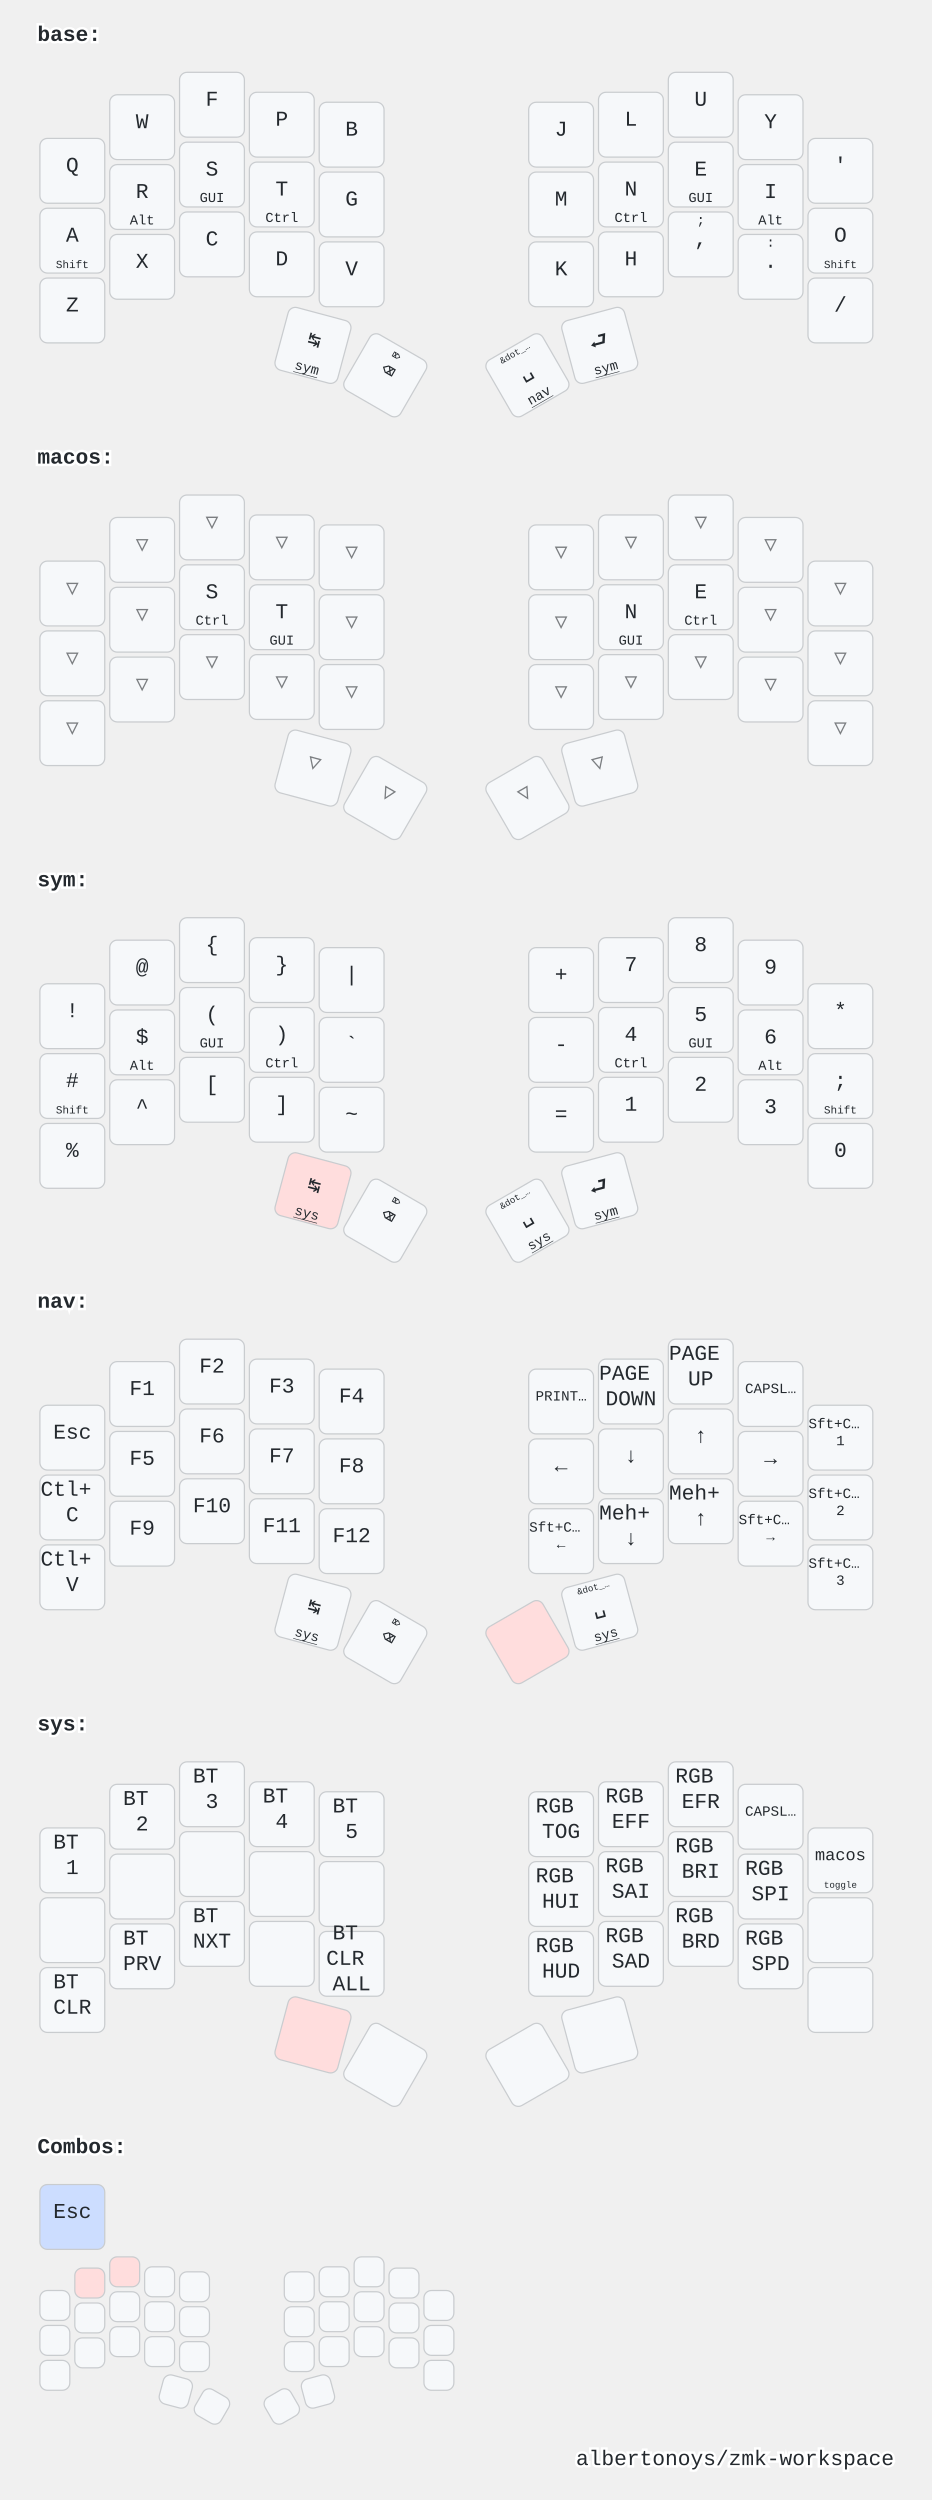
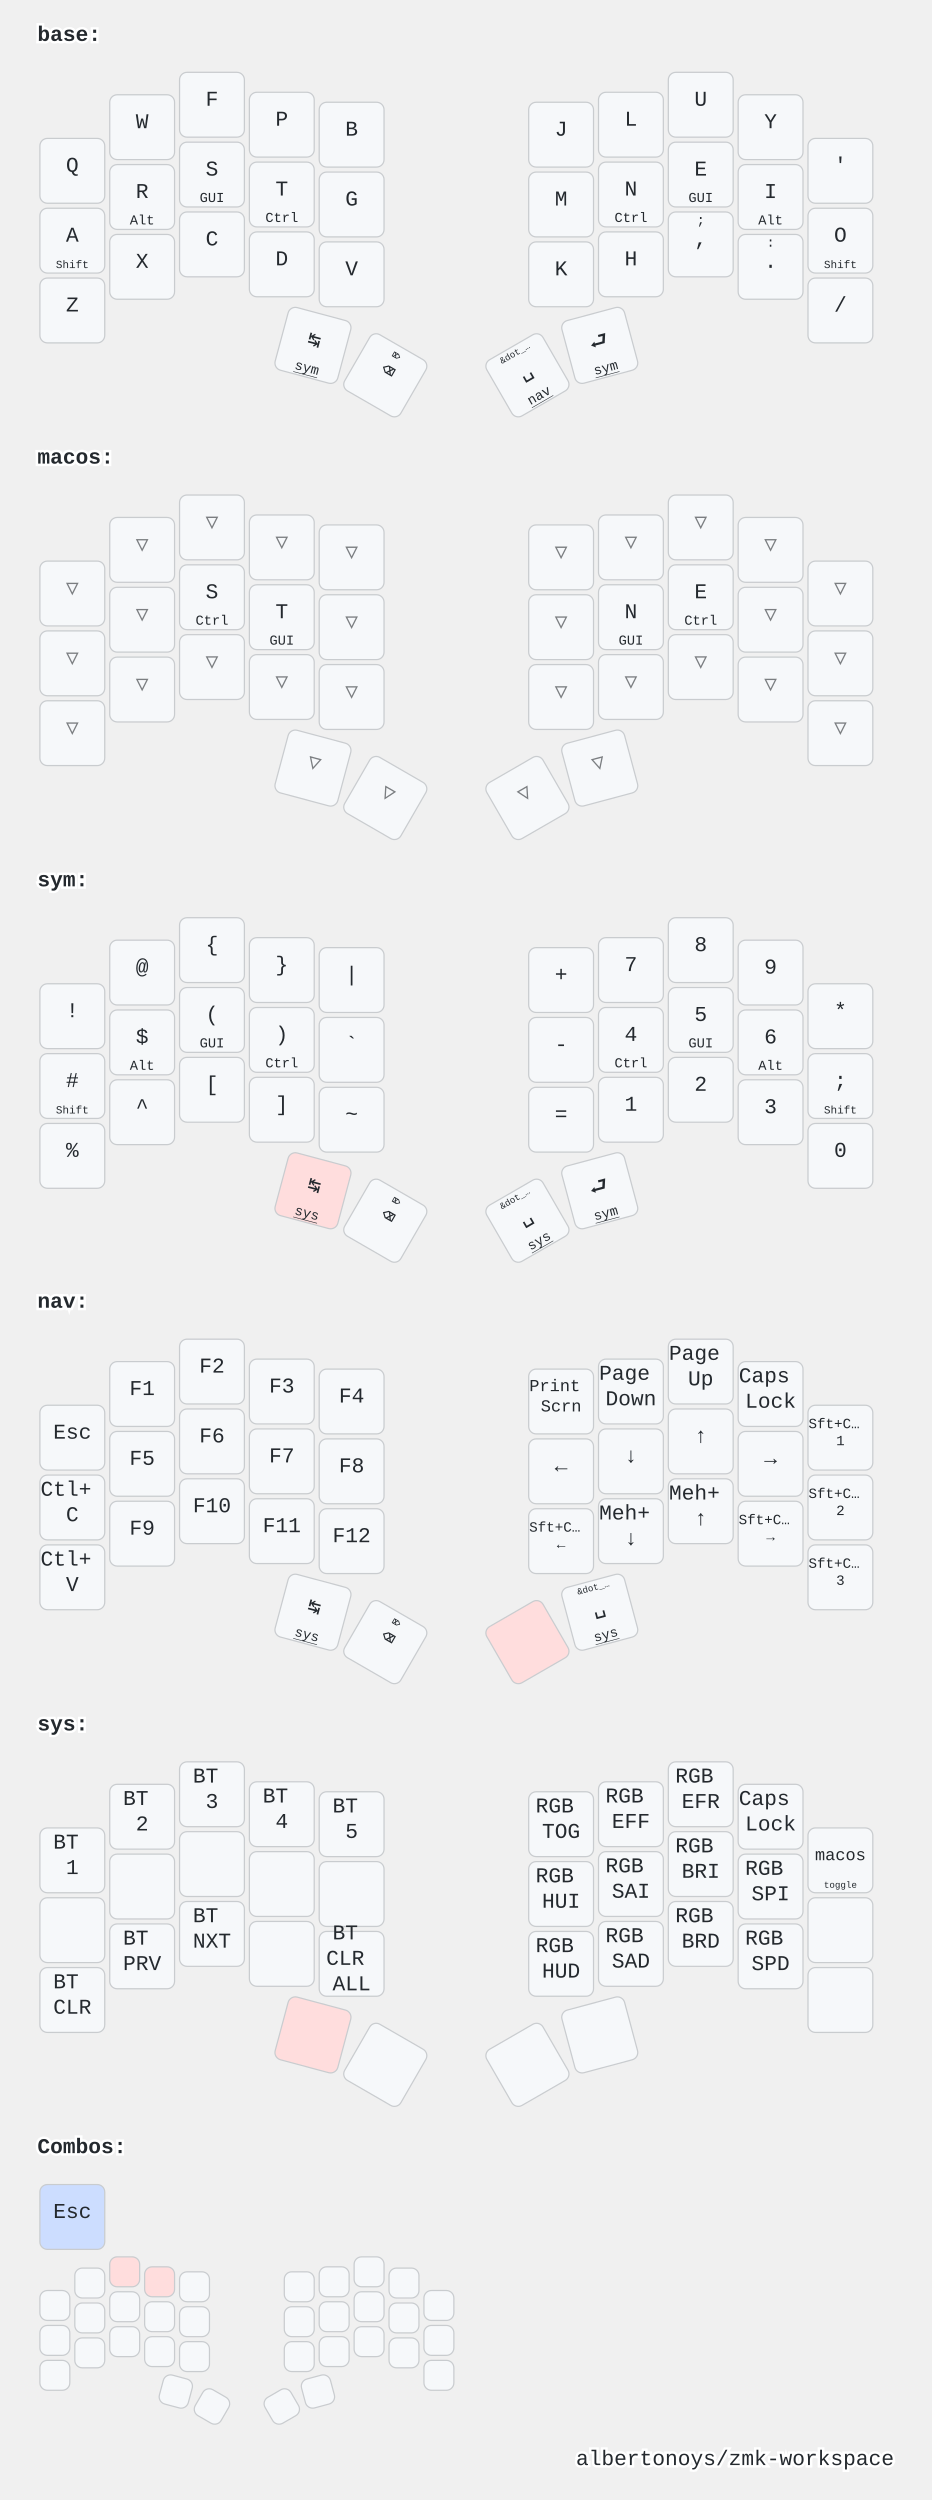
<svg xmlns="http://www.w3.org/2000/svg" width="747" height="2005" viewBox="0 0 747 2005" class="keymap">
  <style>/* inherit to force styles through use tags */
svg path {
    fill: inherit;
}

/* font and background color specifications */
svg.keymap {
    font-family: SFMono-Regular,Consolas,Liberation Mono,Menlo,monospace;
    font-size: 14px;
    font-kerning: normal;
    text-rendering: optimizeLegibility;
    fill: #24292e;
}

/* default key styling */
rect.key {
    fill: #f6f8fa;
}

rect.key, rect.combo {
    stroke: #c9cccf;
    stroke-width: 1;
}

/* default key side styling, only used is draw_key_sides is set */
rect.side {
    filter: brightness(90%);
}

/* color accent for combo boxes */
rect.combo, rect.combo-separate {
    fill: #cdf;
}

/* color accent for held keys */
rect.held, rect.combo.held {
    fill: #fdd;
}

/* color accent for ghost (optional) keys */
rect.ghost, rect.combo.ghost {
    stroke-dasharray: 4, 4;
    stroke-width: 2;
}

text {
    text-anchor: middle;
    dominant-baseline: middle;
}

/* styling for layer labels */
text.label {
    font-weight: bold;
    text-anchor: start;
    stroke: white;
    stroke-width: 4;
    paint-order: stroke;
}

/* styling for optional footer */
text.footer {
    text-anchor: end;
    dominant-baseline: auto;
    stroke: white;
    stroke-width: 4;
    paint-order: stroke;
}

/* styling for combo tap, and key hold/shifted label text */
text.combo, text.hold, text.shifted {
    font-size: 11px;
}

text.hold {
    text-anchor: middle;
    dominant-baseline: auto;
}

text.shifted {
    text-anchor: middle;
    dominant-baseline: hanging;
}

text.layer-activator {
    text-decoration: underline;
}

/* styling for hold/shifted label text in combo box */
text.combo.hold, text.combo.shifted {
    font-size: 8px;
}

/* lighter symbol for transparent keys */
text.trans {
    fill: #7b7e81;
}

/* styling for combo dendrons */
path.combo {
    stroke-width: 1;
    stroke: gray;
    fill: none;
}

/* Start Tabler Icons Cleanup */
/* cannot use height/width with glyphs */
.icon-tabler &gt; path {
    fill: inherit;
    stroke: inherit;
    stroke-width: 2;
}
/* hide tabler's default box */
.icon-tabler &gt; path[stroke="none"][fill="none"] {
    visibility: hidden;
}
/* End Tabler Icons Cleanup */

svg.keymap{font-size: 17px;}</style>
  <g transform="translate(30, 0)" class="layer-base">
    <text x="0" y="28" class="label" id="base">base:</text>
    <g transform="translate(0, 56)">
      <g transform="translate(28, 81)" class="key keypos-0">
        <rect rx="6" ry="6" x="-26" y="-26" width="52" height="52" class="key" />
        <text x="0" y="-4" class="key tap">Q</text>
      </g>
      <g transform="translate(84, 46)" class="key keypos-1">
        <rect rx="6" ry="6" x="-26" y="-26" width="52" height="52" class="key" />
        <text x="0" y="-4" class="key tap">W</text>
      </g>
      <g transform="translate(140, 28)" class="key keypos-2">
        <rect rx="6" ry="6" x="-26" y="-26" width="52" height="52" class="key" />
        <text x="0" y="-4" class="key tap">F</text>
      </g>
      <g transform="translate(196, 44)" class="key keypos-3">
        <rect rx="6" ry="6" x="-26" y="-26" width="52" height="52" class="key" />
        <text x="0" y="-4" class="key tap">P</text>
      </g>
      <g transform="translate(252, 52)" class="key keypos-4">
        <rect rx="6" ry="6" x="-26" y="-26" width="52" height="52" class="key" />
        <text x="0" y="-4" class="key tap">B</text>
      </g>
      <g transform="translate(420, 52)" class="key keypos-5">
        <rect rx="6" ry="6" x="-26" y="-26" width="52" height="52" class="key" />
        <text x="0" y="-4" class="key tap">J</text>
      </g>
      <g transform="translate(476, 44)" class="key keypos-6">
        <rect rx="6" ry="6" x="-26" y="-26" width="52" height="52" class="key" />
        <text x="0" y="-4" class="key tap">L</text>
      </g>
      <g transform="translate(532, 28)" class="key keypos-7">
        <rect rx="6" ry="6" x="-26" y="-26" width="52" height="52" class="key" />
        <text x="0" y="-4" class="key tap">U</text>
      </g>
      <g transform="translate(588, 46)" class="key keypos-8">
        <rect rx="6" ry="6" x="-26" y="-26" width="52" height="52" class="key" />
        <text x="0" y="-4" class="key tap">Y</text>
      </g>
      <g transform="translate(644, 81)" class="key keypos-9">
        <rect rx="6" ry="6" x="-26" y="-26" width="52" height="52" class="key" />
        <text x="0" y="-4" class="key tap">'</text>
      </g>
      <g transform="translate(28, 137)" class="key keypos-10">
        <rect rx="6" ry="6" x="-26" y="-26" width="52" height="52" class="key" />
        <text x="0" y="-4" class="key tap">A</text>
        <text x="0" y="22" class="key hold">
          <tspan style="font-size: 80%">Shift</tspan>
        </text>
      </g>
      <g transform="translate(84, 102)" class="key keypos-11">
        <rect rx="6" ry="6" x="-26" y="-26" width="52" height="52" class="key" />
        <text x="0" y="-4" class="key tap">R</text>
        <text x="0" y="22" class="key hold">Alt</text>
      </g>
      <g transform="translate(140, 84)" class="key keypos-12">
        <rect rx="6" ry="6" x="-26" y="-26" width="52" height="52" class="key" />
        <text x="0" y="-4" class="key tap">S</text>
        <text x="0" y="22" class="key hold">GUI</text>
      </g>
      <g transform="translate(196, 100)" class="key keypos-13">
        <rect rx="6" ry="6" x="-26" y="-26" width="52" height="52" class="key" />
        <text x="0" y="-4" class="key tap">T</text>
        <text x="0" y="22" class="key hold">Ctrl</text>
      </g>
      <g transform="translate(252, 108)" class="key keypos-14">
        <rect rx="6" ry="6" x="-26" y="-26" width="52" height="52" class="key" />
        <text x="0" y="-4" class="key tap">G</text>
      </g>
      <g transform="translate(420, 108)" class="key keypos-15">
        <rect rx="6" ry="6" x="-26" y="-26" width="52" height="52" class="key" />
        <text x="0" y="-4" class="key tap">M</text>
      </g>
      <g transform="translate(476, 100)" class="key keypos-16">
        <rect rx="6" ry="6" x="-26" y="-26" width="52" height="52" class="key" />
        <text x="0" y="-4" class="key tap">N</text>
        <text x="0" y="22" class="key hold">Ctrl</text>
      </g>
      <g transform="translate(532, 84)" class="key keypos-17">
        <rect rx="6" ry="6" x="-26" y="-26" width="52" height="52" class="key" />
        <text x="0" y="-4" class="key tap">E</text>
        <text x="0" y="22" class="key hold">GUI</text>
      </g>
      <g transform="translate(588, 102)" class="key keypos-18">
        <rect rx="6" ry="6" x="-26" y="-26" width="52" height="52" class="key" />
        <text x="0" y="-4" class="key tap">I</text>
        <text x="0" y="22" class="key hold">Alt</text>
      </g>
      <g transform="translate(644, 137)" class="key keypos-19">
        <rect rx="6" ry="6" x="-26" y="-26" width="52" height="52" class="key" />
        <text x="0" y="-4" class="key tap">O</text>
        <text x="0" y="22" class="key hold">
          <tspan style="font-size: 80%">Shift</tspan>
        </text>
      </g>
      <g transform="translate(28, 193)" class="key keypos-20">
        <rect rx="6" ry="6" x="-26" y="-26" width="52" height="52" class="key" />
        <text x="0" y="-4" class="key tap">Z</text>
      </g>
      <g transform="translate(84, 158)" class="key keypos-21">
        <rect rx="6" ry="6" x="-26" y="-26" width="52" height="52" class="key" />
        <text x="0" y="-4" class="key tap">X</text>
      </g>
      <g transform="translate(140, 140)" class="key keypos-22">
        <rect rx="6" ry="6" x="-26" y="-26" width="52" height="52" class="key" />
        <text x="0" y="-4" class="key tap">C</text>
      </g>
      <g transform="translate(196, 156)" class="key keypos-23">
        <rect rx="6" ry="6" x="-26" y="-26" width="52" height="52" class="key" />
        <text x="0" y="-4" class="key tap">D</text>
      </g>
      <g transform="translate(252, 164)" class="key keypos-24">
        <rect rx="6" ry="6" x="-26" y="-26" width="52" height="52" class="key" />
        <text x="0" y="-4" class="key tap">V</text>
      </g>
      <g transform="translate(420, 164)" class="key keypos-25">
        <rect rx="6" ry="6" x="-26" y="-26" width="52" height="52" class="key" />
        <text x="0" y="-4" class="key tap">K</text>
      </g>
      <g transform="translate(476, 156)" class="key keypos-26">
        <rect rx="6" ry="6" x="-26" y="-26" width="52" height="52" class="key" />
        <text x="0" y="-4" class="key tap">H</text>
      </g>
      <g transform="translate(532, 140)" class="key keypos-27">
        <rect rx="6" ry="6" x="-26" y="-26" width="52" height="52" class="key" />
        <text x="0" y="-4" class="key tap">,</text>
        <text x="0" y="-22" class="key shifted">;</text>
      </g>
      <g transform="translate(588, 158)" class="key keypos-28">
        <rect rx="6" ry="6" x="-26" y="-26" width="52" height="52" class="key" />
        <text x="0" y="-4" class="key tap">.</text>
        <text x="0" y="-22" class="key shifted">:</text>
      </g>
      <g transform="translate(644, 193)" class="key keypos-29">
        <rect rx="6" ry="6" x="-26" y="-26" width="52" height="52" class="key" />
        <text x="0" y="-4" class="key tap">/</text>
      </g>
      <g transform="translate(221, 221) rotate(15.0)" class="key keypos-30">
        <rect rx="6" ry="6" x="-26" y="-26" width="52" height="52" class="key" />
        <text x="0" y="-4" class="key tap">↹</text>
        <a href="#sym">
          <text x="0" y="22" class="key hold layer-activator">sym</text>
        </a>
      </g>
      <g transform="translate(279, 245) rotate(30.0)" class="key keypos-31">
        <rect rx="6" ry="6" x="-26" y="-26" width="52" height="52" class="key" />
        <text x="0" y="-4" class="key tap">⌫</text>
        <text x="0" y="-22" class="key shifted">⌦</text>
      </g>
      <g transform="translate(393, 245) rotate(-30.0)" class="key keypos-32">
        <rect rx="6" ry="6" x="-26" y="-26" width="52" height="52" class="key" />
        <text x="0" y="-4" class="key tap">␣</text>
        <a href="#nav">
          <text x="0" y="22" class="key hold layer-activator">nav</text>
        </a>
        <text x="0" y="-22" class="key shifted">
          <tspan style="font-size: 67%">&amp;dot_…</tspan>
        </text>
      </g>
      <g transform="translate(451, 221) rotate(-15.0)" class="key keypos-33">
        <rect rx="6" ry="6" x="-26" y="-26" width="52" height="52" class="key" />
        <text x="0" y="-4" class="key tap">⮐</text>
        <a href="#sym">
          <text x="0" y="22" class="key hold layer-activator">sym</text>
        </a>
      </g>
    </g>
  </g>
  <g transform="translate(30, 339)" class="layer-macos">
    <text x="0" y="28" class="label" id="macos">macos:</text>
    <g transform="translate(0, 56)">
      <g transform="translate(28, 81)" class="key trans keypos-0">
        <rect rx="6" ry="6" x="-26" y="-26" width="52" height="52" class="key trans" />
        <text x="0" y="-4" class="key trans tap">▽</text>
      </g>
      <g transform="translate(84, 46)" class="key trans keypos-1">
        <rect rx="6" ry="6" x="-26" y="-26" width="52" height="52" class="key trans" />
        <text x="0" y="-4" class="key trans tap">▽</text>
      </g>
      <g transform="translate(140, 28)" class="key trans keypos-2">
        <rect rx="6" ry="6" x="-26" y="-26" width="52" height="52" class="key trans" />
        <text x="0" y="-4" class="key trans tap">▽</text>
      </g>
      <g transform="translate(196, 44)" class="key trans keypos-3">
        <rect rx="6" ry="6" x="-26" y="-26" width="52" height="52" class="key trans" />
        <text x="0" y="-4" class="key trans tap">▽</text>
      </g>
      <g transform="translate(252, 52)" class="key trans keypos-4">
        <rect rx="6" ry="6" x="-26" y="-26" width="52" height="52" class="key trans" />
        <text x="0" y="-4" class="key trans tap">▽</text>
      </g>
      <g transform="translate(420, 52)" class="key trans keypos-5">
        <rect rx="6" ry="6" x="-26" y="-26" width="52" height="52" class="key trans" />
        <text x="0" y="-4" class="key trans tap">▽</text>
      </g>
      <g transform="translate(476, 44)" class="key trans keypos-6">
        <rect rx="6" ry="6" x="-26" y="-26" width="52" height="52" class="key trans" />
        <text x="0" y="-4" class="key trans tap">▽</text>
      </g>
      <g transform="translate(532, 28)" class="key trans keypos-7">
        <rect rx="6" ry="6" x="-26" y="-26" width="52" height="52" class="key trans" />
        <text x="0" y="-4" class="key trans tap">▽</text>
      </g>
      <g transform="translate(588, 46)" class="key trans keypos-8">
        <rect rx="6" ry="6" x="-26" y="-26" width="52" height="52" class="key trans" />
        <text x="0" y="-4" class="key trans tap">▽</text>
      </g>
      <g transform="translate(644, 81)" class="key trans keypos-9">
        <rect rx="6" ry="6" x="-26" y="-26" width="52" height="52" class="key trans" />
        <text x="0" y="-4" class="key trans tap">▽</text>
      </g>
      <g transform="translate(28, 137)" class="key trans keypos-10">
        <rect rx="6" ry="6" x="-26" y="-26" width="52" height="52" class="key trans" />
        <text x="0" y="-4" class="key trans tap">▽</text>
      </g>
      <g transform="translate(84, 102)" class="key trans keypos-11">
        <rect rx="6" ry="6" x="-26" y="-26" width="52" height="52" class="key trans" />
        <text x="0" y="-4" class="key trans tap">▽</text>
      </g>
      <g transform="translate(140, 84)" class="key keypos-12">
        <rect rx="6" ry="6" x="-26" y="-26" width="52" height="52" class="key" />
        <text x="0" y="-4" class="key tap">S</text>
        <text x="0" y="22" class="key hold">Ctrl</text>
      </g>
      <g transform="translate(196, 100)" class="key keypos-13">
        <rect rx="6" ry="6" x="-26" y="-26" width="52" height="52" class="key" />
        <text x="0" y="-4" class="key tap">T</text>
        <text x="0" y="22" class="key hold">GUI</text>
      </g>
      <g transform="translate(252, 108)" class="key trans keypos-14">
        <rect rx="6" ry="6" x="-26" y="-26" width="52" height="52" class="key trans" />
        <text x="0" y="-4" class="key trans tap">▽</text>
      </g>
      <g transform="translate(420, 108)" class="key trans keypos-15">
        <rect rx="6" ry="6" x="-26" y="-26" width="52" height="52" class="key trans" />
        <text x="0" y="-4" class="key trans tap">▽</text>
      </g>
      <g transform="translate(476, 100)" class="key keypos-16">
        <rect rx="6" ry="6" x="-26" y="-26" width="52" height="52" class="key" />
        <text x="0" y="-4" class="key tap">N</text>
        <text x="0" y="22" class="key hold">GUI</text>
      </g>
      <g transform="translate(532, 84)" class="key keypos-17">
        <rect rx="6" ry="6" x="-26" y="-26" width="52" height="52" class="key" />
        <text x="0" y="-4" class="key tap">E</text>
        <text x="0" y="22" class="key hold">Ctrl</text>
      </g>
      <g transform="translate(588, 102)" class="key trans keypos-18">
        <rect rx="6" ry="6" x="-26" y="-26" width="52" height="52" class="key trans" />
        <text x="0" y="-4" class="key trans tap">▽</text>
      </g>
      <g transform="translate(644, 137)" class="key trans keypos-19">
        <rect rx="6" ry="6" x="-26" y="-26" width="52" height="52" class="key trans" />
        <text x="0" y="-4" class="key trans tap">▽</text>
      </g>
      <g transform="translate(28, 193)" class="key trans keypos-20">
        <rect rx="6" ry="6" x="-26" y="-26" width="52" height="52" class="key trans" />
        <text x="0" y="-4" class="key trans tap">▽</text>
      </g>
      <g transform="translate(84, 158)" class="key trans keypos-21">
        <rect rx="6" ry="6" x="-26" y="-26" width="52" height="52" class="key trans" />
        <text x="0" y="-4" class="key trans tap">▽</text>
      </g>
      <g transform="translate(140, 140)" class="key trans keypos-22">
        <rect rx="6" ry="6" x="-26" y="-26" width="52" height="52" class="key trans" />
        <text x="0" y="-4" class="key trans tap">▽</text>
      </g>
      <g transform="translate(196, 156)" class="key trans keypos-23">
        <rect rx="6" ry="6" x="-26" y="-26" width="52" height="52" class="key trans" />
        <text x="0" y="-4" class="key trans tap">▽</text>
      </g>
      <g transform="translate(252, 164)" class="key trans keypos-24">
        <rect rx="6" ry="6" x="-26" y="-26" width="52" height="52" class="key trans" />
        <text x="0" y="-4" class="key trans tap">▽</text>
      </g>
      <g transform="translate(420, 164)" class="key trans keypos-25">
        <rect rx="6" ry="6" x="-26" y="-26" width="52" height="52" class="key trans" />
        <text x="0" y="-4" class="key trans tap">▽</text>
      </g>
      <g transform="translate(476, 156)" class="key trans keypos-26">
        <rect rx="6" ry="6" x="-26" y="-26" width="52" height="52" class="key trans" />
        <text x="0" y="-4" class="key trans tap">▽</text>
      </g>
      <g transform="translate(532, 140)" class="key trans keypos-27">
        <rect rx="6" ry="6" x="-26" y="-26" width="52" height="52" class="key trans" />
        <text x="0" y="-4" class="key trans tap">▽</text>
      </g>
      <g transform="translate(588, 158)" class="key trans keypos-28">
        <rect rx="6" ry="6" x="-26" y="-26" width="52" height="52" class="key trans" />
        <text x="0" y="-4" class="key trans tap">▽</text>
      </g>
      <g transform="translate(644, 193)" class="key trans keypos-29">
        <rect rx="6" ry="6" x="-26" y="-26" width="52" height="52" class="key trans" />
        <text x="0" y="-4" class="key trans tap">▽</text>
      </g>
      <g transform="translate(221, 221) rotate(15.0)" class="key trans keypos-30">
        <rect rx="6" ry="6" x="-26" y="-26" width="52" height="52" class="key trans" />
        <text x="0" y="-4" class="key trans tap">▽</text>
      </g>
      <g transform="translate(279, 245) rotate(30.0)" class="key trans keypos-31">
        <rect rx="6" ry="6" x="-26" y="-26" width="52" height="52" class="key trans" />
        <text x="0" y="-4" class="key trans tap">▽</text>
      </g>
      <g transform="translate(393, 245) rotate(-30.0)" class="key trans keypos-32">
        <rect rx="6" ry="6" x="-26" y="-26" width="52" height="52" class="key trans" />
        <text x="0" y="-4" class="key trans tap">▽</text>
      </g>
      <g transform="translate(451, 221) rotate(-15.0)" class="key trans keypos-33">
        <rect rx="6" ry="6" x="-26" y="-26" width="52" height="52" class="key trans" />
        <text x="0" y="-4" class="key trans tap">▽</text>
      </g>
    </g>
  </g>
  <g transform="translate(30, 678)" class="layer-sym">
    <text x="0" y="28" class="label" id="sym">sym:</text>
    <g transform="translate(0, 56)">
      <g transform="translate(28, 81)" class="key keypos-0">
        <rect rx="6" ry="6" x="-26" y="-26" width="52" height="52" class="key" />
        <text x="0" y="-4" class="key tap">!</text>
      </g>
      <g transform="translate(84, 46)" class="key keypos-1">
        <rect rx="6" ry="6" x="-26" y="-26" width="52" height="52" class="key" />
        <text x="0" y="-4" class="key tap">@</text>
      </g>
      <g transform="translate(140, 28)" class="key keypos-2">
        <rect rx="6" ry="6" x="-26" y="-26" width="52" height="52" class="key" />
        <text x="0" y="-4" class="key tap">{</text>
      </g>
      <g transform="translate(196, 44)" class="key keypos-3">
        <rect rx="6" ry="6" x="-26" y="-26" width="52" height="52" class="key" />
        <text x="0" y="-4" class="key tap">}</text>
      </g>
      <g transform="translate(252, 52)" class="key keypos-4">
        <rect rx="6" ry="6" x="-26" y="-26" width="52" height="52" class="key" />
        <text x="0" y="-4" class="key tap">|</text>
      </g>
      <g transform="translate(420, 52)" class="key keypos-5">
        <rect rx="6" ry="6" x="-26" y="-26" width="52" height="52" class="key" />
        <text x="0" y="-4" class="key tap">+</text>
      </g>
      <g transform="translate(476, 44)" class="key keypos-6">
        <rect rx="6" ry="6" x="-26" y="-26" width="52" height="52" class="key" />
        <text x="0" y="-4" class="key tap">7</text>
      </g>
      <g transform="translate(532, 28)" class="key keypos-7">
        <rect rx="6" ry="6" x="-26" y="-26" width="52" height="52" class="key" />
        <text x="0" y="-4" class="key tap">8</text>
      </g>
      <g transform="translate(588, 46)" class="key keypos-8">
        <rect rx="6" ry="6" x="-26" y="-26" width="52" height="52" class="key" />
        <text x="0" y="-4" class="key tap">9</text>
      </g>
      <g transform="translate(644, 81)" class="key keypos-9">
        <rect rx="6" ry="6" x="-26" y="-26" width="52" height="52" class="key" />
        <text x="0" y="-4" class="key tap">*</text>
      </g>
      <g transform="translate(28, 137)" class="key keypos-10">
        <rect rx="6" ry="6" x="-26" y="-26" width="52" height="52" class="key" />
        <text x="0" y="-4" class="key tap">#</text>
        <text x="0" y="22" class="key hold">
          <tspan style="font-size: 80%">Shift</tspan>
        </text>
      </g>
      <g transform="translate(84, 102)" class="key keypos-11">
        <rect rx="6" ry="6" x="-26" y="-26" width="52" height="52" class="key" />
        <text x="0" y="-4" class="key tap">$</text>
        <text x="0" y="22" class="key hold">Alt</text>
      </g>
      <g transform="translate(140, 84)" class="key keypos-12">
        <rect rx="6" ry="6" x="-26" y="-26" width="52" height="52" class="key" />
        <text x="0" y="-4" class="key tap">(</text>
        <text x="0" y="22" class="key hold">GUI</text>
      </g>
      <g transform="translate(196, 100)" class="key keypos-13">
        <rect rx="6" ry="6" x="-26" y="-26" width="52" height="52" class="key" />
        <text x="0" y="-4" class="key tap">)</text>
        <text x="0" y="22" class="key hold">Ctrl</text>
      </g>
      <g transform="translate(252, 108)" class="key keypos-14">
        <rect rx="6" ry="6" x="-26" y="-26" width="52" height="52" class="key" />
        <text x="0" y="-4" class="key tap">`</text>
      </g>
      <g transform="translate(420, 108)" class="key keypos-15">
        <rect rx="6" ry="6" x="-26" y="-26" width="52" height="52" class="key" />
        <text x="0" y="-4" class="key tap">-</text>
      </g>
      <g transform="translate(476, 100)" class="key keypos-16">
        <rect rx="6" ry="6" x="-26" y="-26" width="52" height="52" class="key" />
        <text x="0" y="-4" class="key tap">4</text>
        <text x="0" y="22" class="key hold">Ctrl</text>
      </g>
      <g transform="translate(532, 84)" class="key keypos-17">
        <rect rx="6" ry="6" x="-26" y="-26" width="52" height="52" class="key" />
        <text x="0" y="-4" class="key tap">5</text>
        <text x="0" y="22" class="key hold">GUI</text>
      </g>
      <g transform="translate(588, 102)" class="key keypos-18">
        <rect rx="6" ry="6" x="-26" y="-26" width="52" height="52" class="key" />
        <text x="0" y="-4" class="key tap">6</text>
        <text x="0" y="22" class="key hold">Alt</text>
      </g>
      <g transform="translate(644, 137)" class="key keypos-19">
        <rect rx="6" ry="6" x="-26" y="-26" width="52" height="52" class="key" />
        <text x="0" y="-4" class="key tap">;</text>
        <text x="0" y="22" class="key hold">
          <tspan style="font-size: 80%">Shift</tspan>
        </text>
      </g>
      <g transform="translate(28, 193)" class="key keypos-20">
        <rect rx="6" ry="6" x="-26" y="-26" width="52" height="52" class="key" />
        <text x="0" y="-4" class="key tap">%</text>
      </g>
      <g transform="translate(84, 158)" class="key keypos-21">
        <rect rx="6" ry="6" x="-26" y="-26" width="52" height="52" class="key" />
        <text x="0" y="-4" class="key tap">^</text>
      </g>
      <g transform="translate(140, 140)" class="key keypos-22">
        <rect rx="6" ry="6" x="-26" y="-26" width="52" height="52" class="key" />
        <text x="0" y="-4" class="key tap">[</text>
      </g>
      <g transform="translate(196, 156)" class="key keypos-23">
        <rect rx="6" ry="6" x="-26" y="-26" width="52" height="52" class="key" />
        <text x="0" y="-4" class="key tap">]</text>
      </g>
      <g transform="translate(252, 164)" class="key keypos-24">
        <rect rx="6" ry="6" x="-26" y="-26" width="52" height="52" class="key" />
        <text x="0" y="-4" class="key tap">~</text>
      </g>
      <g transform="translate(420, 164)" class="key keypos-25">
        <rect rx="6" ry="6" x="-26" y="-26" width="52" height="52" class="key" />
        <text x="0" y="-4" class="key tap">=</text>
      </g>
      <g transform="translate(476, 156)" class="key keypos-26">
        <rect rx="6" ry="6" x="-26" y="-26" width="52" height="52" class="key" />
        <text x="0" y="-4" class="key tap">1</text>
      </g>
      <g transform="translate(532, 140)" class="key keypos-27">
        <rect rx="6" ry="6" x="-26" y="-26" width="52" height="52" class="key" />
        <text x="0" y="-4" class="key tap">2</text>
      </g>
      <g transform="translate(588, 158)" class="key keypos-28">
        <rect rx="6" ry="6" x="-26" y="-26" width="52" height="52" class="key" />
        <text x="0" y="-4" class="key tap">3</text>
      </g>
      <g transform="translate(644, 193)" class="key keypos-29">
        <rect rx="6" ry="6" x="-26" y="-26" width="52" height="52" class="key" />
        <text x="0" y="-4" class="key tap">0</text>
      </g>
      <g transform="translate(221, 221) rotate(15.0)" class="key held keypos-30">
        <rect rx="6" ry="6" x="-26" y="-26" width="52" height="52" class="key held" />
        <text x="0" y="-4" class="key held tap">↹</text>
        <a href="#sys">
          <text x="0" y="22" class="key held hold layer-activator">sys</text>
        </a>
      </g>
      <g transform="translate(279, 245) rotate(30.0)" class="key keypos-31">
        <rect rx="6" ry="6" x="-26" y="-26" width="52" height="52" class="key" />
        <text x="0" y="-4" class="key tap">⌫</text>
        <text x="0" y="-22" class="key shifted">⌦</text>
      </g>
      <g transform="translate(393, 245) rotate(-30.0)" class="key keypos-32">
        <rect rx="6" ry="6" x="-26" y="-26" width="52" height="52" class="key" />
        <text x="0" y="-4" class="key tap">␣</text>
        <a href="#sys">
          <text x="0" y="22" class="key hold layer-activator">sys</text>
        </a>
        <text x="0" y="-22" class="key shifted">
          <tspan style="font-size: 67%">&amp;dot_…</tspan>
        </text>
      </g>
      <g transform="translate(451, 221) rotate(-15.0)" class="key keypos-33">
        <rect rx="6" ry="6" x="-26" y="-26" width="52" height="52" class="key" />
        <text x="0" y="-4" class="key tap">⮐</text>
        <a href="#sym">
          <text x="0" y="22" class="key hold layer-activator">sym</text>
        </a>
      </g>
    </g>
  </g>
  <g transform="translate(30, 1016)" class="layer-nav">
    <text x="0" y="28" class="label" id="nav">nav:</text>
    <g transform="translate(0, 56)">
      <g transform="translate(28, 81)" class="key keypos-0">
        <rect rx="6" ry="6" x="-26" y="-26" width="52" height="52" class="key" />
        <text x="0" y="-4" class="key tap">Esc</text>
      </g>
      <g transform="translate(84, 46)" class="key keypos-1">
        <rect rx="6" ry="6" x="-26" y="-26" width="52" height="52" class="key" />
        <text x="0" y="-4" class="key tap">F1</text>
      </g>
      <g transform="translate(140, 28)" class="key keypos-2">
        <rect rx="6" ry="6" x="-26" y="-26" width="52" height="52" class="key" />
        <text x="0" y="-4" class="key tap">F2</text>
      </g>
      <g transform="translate(196, 44)" class="key keypos-3">
        <rect rx="6" ry="6" x="-26" y="-26" width="52" height="52" class="key" />
        <text x="0" y="-4" class="key tap">F3</text>
      </g>
      <g transform="translate(252, 52)" class="key keypos-4">
        <rect rx="6" ry="6" x="-26" y="-26" width="52" height="52" class="key" />
        <text x="0" y="-4" class="key tap">F4</text>
      </g>
      <g transform="translate(420, 52)" class="key keypos-5">
        <rect rx="6" ry="6" x="-26" y="-26" width="52" height="52" class="key" />
        <text x="0" y="-4" class="key tap">
-           <tspan style="font-size: 67%">PRINT…</tspan>
+           <tspan x="0" dy="-0.6em" style="font-size: 80%">Print</tspan>
+           <tspan x="0" dy="1.2em" style="font-size: 80%">Scrn</tspan>
        </text>
      </g>
      <g transform="translate(476, 44)" class="key keypos-6">
        <rect rx="6" ry="6" x="-26" y="-26" width="52" height="52" class="key" />
        <text x="0" y="-4" class="key tap">
-           <tspan x="0" dy="-0.6em">PAGE</tspan>
-           <tspan x="0" dy="1.2em">DOWN</tspan>
+           <tspan x="0" dy="-0.6em">Page</tspan>
+           <tspan x="0" dy="1.2em">Down</tspan>
        </text>
      </g>
      <g transform="translate(532, 28)" class="key keypos-7">
        <rect rx="6" ry="6" x="-26" y="-26" width="52" height="52" class="key" />
        <text x="0" y="-4" class="key tap">
-           <tspan x="0" dy="-0.6em">PAGE</tspan>
-           <tspan x="0" dy="1.2em">UP</tspan>
+           <tspan x="0" dy="-0.6em">Page</tspan>
+           <tspan x="0" dy="1.2em">Up</tspan>
        </text>
      </g>
      <g transform="translate(588, 46)" class="key keypos-8">
        <rect rx="6" ry="6" x="-26" y="-26" width="52" height="52" class="key" />
        <text x="0" y="-4" class="key tap">
-           <tspan style="font-size: 67%">CAPSL…</tspan>
+           <tspan x="0" dy="-0.6em">Caps</tspan>
+           <tspan x="0" dy="1.2em">Lock</tspan>
        </text>
      </g>
      <g transform="translate(644, 81)" class="key keypos-9">
        <rect rx="6" ry="6" x="-26" y="-26" width="52" height="52" class="key" />
        <text x="0" y="-4" class="key tap">
          <tspan x="0" dy="-0.6em" style="font-size: 67%">Sft+C…</tspan>
          <tspan x="0" dy="1.2em" style="font-size: 67%">1</tspan>
        </text>
      </g>
      <g transform="translate(28, 137)" class="key keypos-10">
        <rect rx="6" ry="6" x="-26" y="-26" width="52" height="52" class="key" />
        <text x="0" y="-4" class="key tap">
          <tspan x="0" dy="-0.6em">Ctl+</tspan>
          <tspan x="0" dy="1.2em">C</tspan>
        </text>
      </g>
      <g transform="translate(84, 102)" class="key keypos-11">
        <rect rx="6" ry="6" x="-26" y="-26" width="52" height="52" class="key" />
        <text x="0" y="-4" class="key tap">F5</text>
      </g>
      <g transform="translate(140, 84)" class="key keypos-12">
        <rect rx="6" ry="6" x="-26" y="-26" width="52" height="52" class="key" />
        <text x="0" y="-4" class="key tap">F6</text>
      </g>
      <g transform="translate(196, 100)" class="key keypos-13">
        <rect rx="6" ry="6" x="-26" y="-26" width="52" height="52" class="key" />
        <text x="0" y="-4" class="key tap">F7</text>
      </g>
      <g transform="translate(252, 108)" class="key keypos-14">
        <rect rx="6" ry="6" x="-26" y="-26" width="52" height="52" class="key" />
        <text x="0" y="-4" class="key tap">F8</text>
      </g>
      <g transform="translate(420, 108)" class="key keypos-15">
        <rect rx="6" ry="6" x="-26" y="-26" width="52" height="52" class="key" />
        <text x="0" y="-4" class="key tap">←</text>
      </g>
      <g transform="translate(476, 100)" class="key keypos-16">
        <rect rx="6" ry="6" x="-26" y="-26" width="52" height="52" class="key" />
        <text x="0" y="-4" class="key tap">↓</text>
      </g>
      <g transform="translate(532, 84)" class="key keypos-17">
        <rect rx="6" ry="6" x="-26" y="-26" width="52" height="52" class="key" />
        <text x="0" y="-4" class="key tap">↑</text>
      </g>
      <g transform="translate(588, 102)" class="key keypos-18">
        <rect rx="6" ry="6" x="-26" y="-26" width="52" height="52" class="key" />
        <text x="0" y="-4" class="key tap">→</text>
      </g>
      <g transform="translate(644, 137)" class="key keypos-19">
        <rect rx="6" ry="6" x="-26" y="-26" width="52" height="52" class="key" />
        <text x="0" y="-4" class="key tap">
          <tspan x="0" dy="-0.6em" style="font-size: 67%">Sft+C…</tspan>
          <tspan x="0" dy="1.2em" style="font-size: 67%">2</tspan>
        </text>
      </g>
      <g transform="translate(28, 193)" class="key keypos-20">
        <rect rx="6" ry="6" x="-26" y="-26" width="52" height="52" class="key" />
        <text x="0" y="-4" class="key tap">
          <tspan x="0" dy="-0.6em">Ctl+</tspan>
          <tspan x="0" dy="1.2em">V</tspan>
        </text>
      </g>
      <g transform="translate(84, 158)" class="key keypos-21">
        <rect rx="6" ry="6" x="-26" y="-26" width="52" height="52" class="key" />
        <text x="0" y="-4" class="key tap">F9</text>
      </g>
      <g transform="translate(140, 140)" class="key keypos-22">
        <rect rx="6" ry="6" x="-26" y="-26" width="52" height="52" class="key" />
        <text x="0" y="-4" class="key tap">F10</text>
      </g>
      <g transform="translate(196, 156)" class="key keypos-23">
        <rect rx="6" ry="6" x="-26" y="-26" width="52" height="52" class="key" />
        <text x="0" y="-4" class="key tap">F11</text>
      </g>
      <g transform="translate(252, 164)" class="key keypos-24">
        <rect rx="6" ry="6" x="-26" y="-26" width="52" height="52" class="key" />
        <text x="0" y="-4" class="key tap">F12</text>
      </g>
      <g transform="translate(420, 164)" class="key keypos-25">
        <rect rx="6" ry="6" x="-26" y="-26" width="52" height="52" class="key" />
        <text x="0" y="-4" class="key tap">
          <tspan x="0" dy="-0.6em" style="font-size: 67%">Sft+C…</tspan>
          <tspan x="0" dy="1.2em" style="font-size: 67%">←</tspan>
        </text>
      </g>
      <g transform="translate(476, 156)" class="key keypos-26">
        <rect rx="6" ry="6" x="-26" y="-26" width="52" height="52" class="key" />
        <text x="0" y="-4" class="key tap">
          <tspan x="0" dy="-0.6em">Meh+</tspan>
          <tspan x="0" dy="1.2em">↓</tspan>
        </text>
      </g>
      <g transform="translate(532, 140)" class="key keypos-27">
        <rect rx="6" ry="6" x="-26" y="-26" width="52" height="52" class="key" />
        <text x="0" y="-4" class="key tap">
          <tspan x="0" dy="-0.6em">Meh+</tspan>
          <tspan x="0" dy="1.2em">↑</tspan>
        </text>
      </g>
      <g transform="translate(588, 158)" class="key keypos-28">
        <rect rx="6" ry="6" x="-26" y="-26" width="52" height="52" class="key" />
        <text x="0" y="-4" class="key tap">
          <tspan x="0" dy="-0.6em" style="font-size: 67%">Sft+C…</tspan>
          <tspan x="0" dy="1.2em" style="font-size: 67%">→</tspan>
        </text>
      </g>
      <g transform="translate(644, 193)" class="key keypos-29">
        <rect rx="6" ry="6" x="-26" y="-26" width="52" height="52" class="key" />
        <text x="0" y="-4" class="key tap">
          <tspan x="0" dy="-0.6em" style="font-size: 67%">Sft+C…</tspan>
          <tspan x="0" dy="1.2em" style="font-size: 67%">3</tspan>
        </text>
      </g>
      <g transform="translate(221, 221) rotate(15.0)" class="key keypos-30">
        <rect rx="6" ry="6" x="-26" y="-26" width="52" height="52" class="key" />
        <text x="0" y="-4" class="key tap">↹</text>
        <a href="#sys">
          <text x="0" y="22" class="key hold layer-activator">sys</text>
        </a>
      </g>
      <g transform="translate(279, 245) rotate(30.0)" class="key keypos-31">
        <rect rx="6" ry="6" x="-26" y="-26" width="52" height="52" class="key" />
        <text x="0" y="-4" class="key tap">⌫</text>
        <text x="0" y="-22" class="key shifted">⌦</text>
      </g>
      <g transform="translate(393, 245) rotate(-30.0)" class="key held keypos-32">
        <rect rx="6" ry="6" x="-26" y="-26" width="52" height="52" class="key held" />
      </g>
      <g transform="translate(451, 221) rotate(-15.0)" class="key keypos-33">
        <rect rx="6" ry="6" x="-26" y="-26" width="52" height="52" class="key" />
        <text x="0" y="-4" class="key tap">␣</text>
        <a href="#sys">
          <text x="0" y="22" class="key hold layer-activator">sys</text>
        </a>
        <text x="0" y="-22" class="key shifted">
          <tspan style="font-size: 67%">&amp;dot_…</tspan>
        </text>
      </g>
    </g>
  </g>
  <g transform="translate(30, 1355)" class="layer-sys">
    <text x="0" y="28" class="label" id="sys">sys:</text>
    <g transform="translate(0, 56)">
      <g transform="translate(28, 81)" class="key keypos-0">
        <rect rx="6" ry="6" x="-26" y="-26" width="52" height="52" class="key" />
        <text x="0" y="-4" class="key tap">
          <tspan x="0" dy="-0.6em">BT</tspan>
          <tspan x="0" dy="1.2em">1</tspan>
        </text>
      </g>
      <g transform="translate(84, 46)" class="key keypos-1">
        <rect rx="6" ry="6" x="-26" y="-26" width="52" height="52" class="key" />
        <text x="0" y="-4" class="key tap">
          <tspan x="0" dy="-0.6em">BT</tspan>
          <tspan x="0" dy="1.2em">2</tspan>
        </text>
      </g>
      <g transform="translate(140, 28)" class="key keypos-2">
        <rect rx="6" ry="6" x="-26" y="-26" width="52" height="52" class="key" />
        <text x="0" y="-4" class="key tap">
          <tspan x="0" dy="-0.6em">BT</tspan>
          <tspan x="0" dy="1.2em">3</tspan>
        </text>
      </g>
      <g transform="translate(196, 44)" class="key keypos-3">
        <rect rx="6" ry="6" x="-26" y="-26" width="52" height="52" class="key" />
        <text x="0" y="-4" class="key tap">
          <tspan x="0" dy="-0.6em">BT</tspan>
          <tspan x="0" dy="1.2em">4</tspan>
        </text>
      </g>
      <g transform="translate(252, 52)" class="key keypos-4">
        <rect rx="6" ry="6" x="-26" y="-26" width="52" height="52" class="key" />
        <text x="0" y="-4" class="key tap">
          <tspan x="0" dy="-0.6em">BT</tspan>
          <tspan x="0" dy="1.2em">5</tspan>
        </text>
      </g>
      <g transform="translate(420, 52)" class="key keypos-5">
        <rect rx="6" ry="6" x="-26" y="-26" width="52" height="52" class="key" />
        <text x="0" y="-4" class="key tap">
          <tspan x="0" dy="-0.6em">RGB</tspan>
          <tspan x="0" dy="1.2em">TOG</tspan>
        </text>
      </g>
      <g transform="translate(476, 44)" class="key keypos-6">
        <rect rx="6" ry="6" x="-26" y="-26" width="52" height="52" class="key" />
        <text x="0" y="-4" class="key tap">
          <tspan x="0" dy="-0.6em">RGB</tspan>
          <tspan x="0" dy="1.2em">EFF</tspan>
        </text>
      </g>
      <g transform="translate(532, 28)" class="key keypos-7">
        <rect rx="6" ry="6" x="-26" y="-26" width="52" height="52" class="key" />
        <text x="0" y="-4" class="key tap">
          <tspan x="0" dy="-0.6em">RGB</tspan>
          <tspan x="0" dy="1.2em">EFR</tspan>
        </text>
      </g>
      <g transform="translate(588, 46)" class="key keypos-8">
        <rect rx="6" ry="6" x="-26" y="-26" width="52" height="52" class="key" />
        <text x="0" y="-4" class="key tap">
-           <tspan style="font-size: 67%">CAPSL…</tspan>
+           <tspan x="0" dy="-0.6em">Caps</tspan>
+           <tspan x="0" dy="1.2em">Lock</tspan>
        </text>
      </g>
      <g transform="translate(644, 81)" class="key keypos-9">
        <rect rx="6" ry="6" x="-26" y="-26" width="52" height="52" class="key" />
        <a href="#macos">
          <text x="0" y="-4" class="key tap layer-activator">
            <tspan style="font-size: 80%">macos</tspan>
          </text>
        </a>
        <text x="0" y="22" class="key hold">
          <tspan style="font-size: 67%">toggle</tspan>
        </text>
      </g>
      <g transform="translate(28, 137)" class="key keypos-10">
        <rect rx="6" ry="6" x="-26" y="-26" width="52" height="52" class="key" />
      </g>
      <g transform="translate(84, 102)" class="key keypos-11">
        <rect rx="6" ry="6" x="-26" y="-26" width="52" height="52" class="key" />
      </g>
      <g transform="translate(140, 84)" class="key keypos-12">
        <rect rx="6" ry="6" x="-26" y="-26" width="52" height="52" class="key" />
      </g>
      <g transform="translate(196, 100)" class="key keypos-13">
        <rect rx="6" ry="6" x="-26" y="-26" width="52" height="52" class="key" />
      </g>
      <g transform="translate(252, 108)" class="key keypos-14">
        <rect rx="6" ry="6" x="-26" y="-26" width="52" height="52" class="key" />
      </g>
      <g transform="translate(420, 108)" class="key keypos-15">
        <rect rx="6" ry="6" x="-26" y="-26" width="52" height="52" class="key" />
        <text x="0" y="-4" class="key tap">
          <tspan x="0" dy="-0.6em">RGB</tspan>
          <tspan x="0" dy="1.2em">HUI</tspan>
        </text>
      </g>
      <g transform="translate(476, 100)" class="key keypos-16">
        <rect rx="6" ry="6" x="-26" y="-26" width="52" height="52" class="key" />
        <text x="0" y="-4" class="key tap">
          <tspan x="0" dy="-0.6em">RGB</tspan>
          <tspan x="0" dy="1.2em">SAI</tspan>
        </text>
      </g>
      <g transform="translate(532, 84)" class="key keypos-17">
        <rect rx="6" ry="6" x="-26" y="-26" width="52" height="52" class="key" />
        <text x="0" y="-4" class="key tap">
          <tspan x="0" dy="-0.6em">RGB</tspan>
          <tspan x="0" dy="1.2em">BRI</tspan>
        </text>
      </g>
      <g transform="translate(588, 102)" class="key keypos-18">
        <rect rx="6" ry="6" x="-26" y="-26" width="52" height="52" class="key" />
        <text x="0" y="-4" class="key tap">
          <tspan x="0" dy="-0.6em">RGB</tspan>
          <tspan x="0" dy="1.2em">SPI</tspan>
        </text>
      </g>
      <g transform="translate(644, 137)" class="key keypos-19">
        <rect rx="6" ry="6" x="-26" y="-26" width="52" height="52" class="key" />
      </g>
      <g transform="translate(28, 193)" class="key keypos-20">
        <rect rx="6" ry="6" x="-26" y="-26" width="52" height="52" class="key" />
        <text x="0" y="-4" class="key tap">
          <tspan x="0" dy="-0.6em">BT</tspan>
          <tspan x="0" dy="1.2em">CLR</tspan>
        </text>
      </g>
      <g transform="translate(84, 158)" class="key keypos-21">
        <rect rx="6" ry="6" x="-26" y="-26" width="52" height="52" class="key" />
        <text x="0" y="-4" class="key tap">
          <tspan x="0" dy="-0.6em">BT</tspan>
          <tspan x="0" dy="1.2em">PRV</tspan>
        </text>
      </g>
      <g transform="translate(140, 140)" class="key keypos-22">
        <rect rx="6" ry="6" x="-26" y="-26" width="52" height="52" class="key" />
        <text x="0" y="-4" class="key tap">
          <tspan x="0" dy="-0.6em">BT</tspan>
          <tspan x="0" dy="1.2em">NXT</tspan>
        </text>
      </g>
      <g transform="translate(196, 156)" class="key keypos-23">
        <rect rx="6" ry="6" x="-26" y="-26" width="52" height="52" class="key" />
      </g>
      <g transform="translate(252, 164)" class="key keypos-24">
        <rect rx="6" ry="6" x="-26" y="-26" width="52" height="52" class="key" />
        <text x="0" y="-4" class="key tap">
          <tspan x="0" dy="-1.2em">BT</tspan>
          <tspan x="0" dy="1.2em">CLR</tspan>
          <tspan x="0" dy="1.2em">ALL</tspan>
        </text>
      </g>
      <g transform="translate(420, 164)" class="key keypos-25">
        <rect rx="6" ry="6" x="-26" y="-26" width="52" height="52" class="key" />
        <text x="0" y="-4" class="key tap">
          <tspan x="0" dy="-0.6em">RGB</tspan>
          <tspan x="0" dy="1.2em">HUD</tspan>
        </text>
      </g>
      <g transform="translate(476, 156)" class="key keypos-26">
        <rect rx="6" ry="6" x="-26" y="-26" width="52" height="52" class="key" />
        <text x="0" y="-4" class="key tap">
          <tspan x="0" dy="-0.6em">RGB</tspan>
          <tspan x="0" dy="1.2em">SAD</tspan>
        </text>
      </g>
      <g transform="translate(532, 140)" class="key keypos-27">
        <rect rx="6" ry="6" x="-26" y="-26" width="52" height="52" class="key" />
        <text x="0" y="-4" class="key tap">
          <tspan x="0" dy="-0.6em">RGB</tspan>
          <tspan x="0" dy="1.2em">BRD</tspan>
        </text>
      </g>
      <g transform="translate(588, 158)" class="key keypos-28">
        <rect rx="6" ry="6" x="-26" y="-26" width="52" height="52" class="key" />
        <text x="0" y="-4" class="key tap">
          <tspan x="0" dy="-0.6em">RGB</tspan>
          <tspan x="0" dy="1.2em">SPD</tspan>
        </text>
      </g>
      <g transform="translate(644, 193)" class="key keypos-29">
        <rect rx="6" ry="6" x="-26" y="-26" width="52" height="52" class="key" />
      </g>
      <g transform="translate(221, 221) rotate(15.0)" class="key held keypos-30">
        <rect rx="6" ry="6" x="-26" y="-26" width="52" height="52" class="key held" />
      </g>
      <g transform="translate(279, 245) rotate(30.0)" class="key keypos-31">
        <rect rx="6" ry="6" x="-26" y="-26" width="52" height="52" class="key" />
      </g>
      <g transform="translate(393, 245) rotate(-30.0)" class="key keypos-32">
        <rect rx="6" ry="6" x="-26" y="-26" width="52" height="52" class="key" />
      </g>
      <g transform="translate(451, 221) rotate(-15.0)" class="key keypos-33">
        <rect rx="6" ry="6" x="-26" y="-26" width="52" height="52" class="key" />
      </g>
    </g>
  </g>
  <text x="30" y="1722" class="label" id="Combos">Combos:</text>
  <g transform="translate(30, 1694)" class="layer-combopos-0">
    <g transform="translate(0, 56)">
      <g transform="translate(28, 28)" class="key  combo-separate keypos-0">
        <rect rx="6" ry="6" x="-26" y="-26" width="52" height="52" class="key  combo-separate" />
        <text x="0" y="-4" class="key  combo-separate tap">Esc</text>
      </g>
      <g transform="translate(14, 99)" class="key keypos-1">
        <rect rx="6" ry="6" x="-12" y="-12" width="24" height="24" class="key" />
      </g>
-       <g transform="translate(42, 81)" class="key held keypos-2">
-         <rect rx="6" ry="6" x="-12" y="-12" width="24" height="24" class="key held" />
+       <g transform="translate(42, 81)" class="key keypos-2">
+         <rect rx="6" ry="6" x="-12" y="-12" width="24" height="24" class="key" />
      </g>
      <g transform="translate(70, 72)" class="key held keypos-3">
        <rect rx="6" ry="6" x="-12" y="-12" width="24" height="24" class="key held" />
      </g>
-       <g transform="translate(98, 80)" class="key keypos-4">
-         <rect rx="6" ry="6" x="-12" y="-12" width="24" height="24" class="key" />
+       <g transform="translate(98, 80)" class="key held keypos-4">
+         <rect rx="6" ry="6" x="-12" y="-12" width="24" height="24" class="key held" />
      </g>
      <g transform="translate(126, 84)" class="key keypos-5">
        <rect rx="6" ry="6" x="-12" y="-12" width="24" height="24" class="key" />
      </g>
      <g transform="translate(210, 84)" class="key keypos-6">
        <rect rx="6" ry="6" x="-12" y="-12" width="24" height="24" class="key" />
      </g>
      <g transform="translate(238, 80)" class="key keypos-7">
        <rect rx="6" ry="6" x="-12" y="-12" width="24" height="24" class="key" />
      </g>
      <g transform="translate(266, 72)" class="key keypos-8">
        <rect rx="6" ry="6" x="-12" y="-12" width="24" height="24" class="key" />
      </g>
      <g transform="translate(294, 81)" class="key keypos-9">
        <rect rx="6" ry="6" x="-12" y="-12" width="24" height="24" class="key" />
      </g>
      <g transform="translate(322, 99)" class="key keypos-10">
        <rect rx="6" ry="6" x="-12" y="-12" width="24" height="24" class="key" />
      </g>
      <g transform="translate(14, 127)" class="key keypos-11">
        <rect rx="6" ry="6" x="-12" y="-12" width="24" height="24" class="key" />
      </g>
      <g transform="translate(42, 109)" class="key keypos-12">
        <rect rx="6" ry="6" x="-12" y="-12" width="24" height="24" class="key" />
      </g>
      <g transform="translate(70, 100)" class="key keypos-13">
        <rect rx="6" ry="6" x="-12" y="-12" width="24" height="24" class="key" />
      </g>
      <g transform="translate(98, 108)" class="key keypos-14">
        <rect rx="6" ry="6" x="-12" y="-12" width="24" height="24" class="key" />
      </g>
      <g transform="translate(126, 112)" class="key keypos-15">
        <rect rx="6" ry="6" x="-12" y="-12" width="24" height="24" class="key" />
      </g>
      <g transform="translate(210, 112)" class="key keypos-16">
        <rect rx="6" ry="6" x="-12" y="-12" width="24" height="24" class="key" />
      </g>
      <g transform="translate(238, 108)" class="key keypos-17">
        <rect rx="6" ry="6" x="-12" y="-12" width="24" height="24" class="key" />
      </g>
      <g transform="translate(266, 100)" class="key keypos-18">
        <rect rx="6" ry="6" x="-12" y="-12" width="24" height="24" class="key" />
      </g>
      <g transform="translate(294, 109)" class="key keypos-19">
        <rect rx="6" ry="6" x="-12" y="-12" width="24" height="24" class="key" />
      </g>
      <g transform="translate(322, 127)" class="key keypos-20">
        <rect rx="6" ry="6" x="-12" y="-12" width="24" height="24" class="key" />
      </g>
      <g transform="translate(14, 155)" class="key keypos-21">
        <rect rx="6" ry="6" x="-12" y="-12" width="24" height="24" class="key" />
      </g>
      <g transform="translate(42, 137)" class="key keypos-22">
        <rect rx="6" ry="6" x="-12" y="-12" width="24" height="24" class="key" />
      </g>
      <g transform="translate(70, 128)" class="key keypos-23">
        <rect rx="6" ry="6" x="-12" y="-12" width="24" height="24" class="key" />
      </g>
      <g transform="translate(98, 136)" class="key keypos-24">
        <rect rx="6" ry="6" x="-12" y="-12" width="24" height="24" class="key" />
      </g>
      <g transform="translate(126, 140)" class="key keypos-25">
        <rect rx="6" ry="6" x="-12" y="-12" width="24" height="24" class="key" />
      </g>
      <g transform="translate(210, 140)" class="key keypos-26">
        <rect rx="6" ry="6" x="-12" y="-12" width="24" height="24" class="key" />
      </g>
      <g transform="translate(238, 136)" class="key keypos-27">
        <rect rx="6" ry="6" x="-12" y="-12" width="24" height="24" class="key" />
      </g>
      <g transform="translate(266, 128)" class="key keypos-28">
        <rect rx="6" ry="6" x="-12" y="-12" width="24" height="24" class="key" />
      </g>
      <g transform="translate(294, 137)" class="key keypos-29">
        <rect rx="6" ry="6" x="-12" y="-12" width="24" height="24" class="key" />
      </g>
      <g transform="translate(322, 155)" class="key keypos-30">
        <rect rx="6" ry="6" x="-12" y="-12" width="24" height="24" class="key" />
      </g>
      <g transform="translate(111, 168) rotate(15.0)" class="key keypos-31">
        <rect rx="6" ry="6" x="-12" y="-12" width="24" height="24" class="key" />
      </g>
      <g transform="translate(140, 180) rotate(30.0)" class="key keypos-32">
        <rect rx="6" ry="6" x="-12" y="-12" width="24" height="24" class="key" />
      </g>
      <g transform="translate(196, 180) rotate(-30.0)" class="key keypos-33">
        <rect rx="6" ry="6" x="-12" y="-12" width="24" height="24" class="key" />
      </g>
      <g transform="translate(225, 168) rotate(-15.0)" class="key keypos-34">
        <rect rx="6" ry="6" x="-12" y="-12" width="24" height="24" class="key" />
      </g>
    </g>
  </g>
  <text x="717.0" y="1977.0" class="footer">albertonoys/zmk-workspace</text>
</svg>
